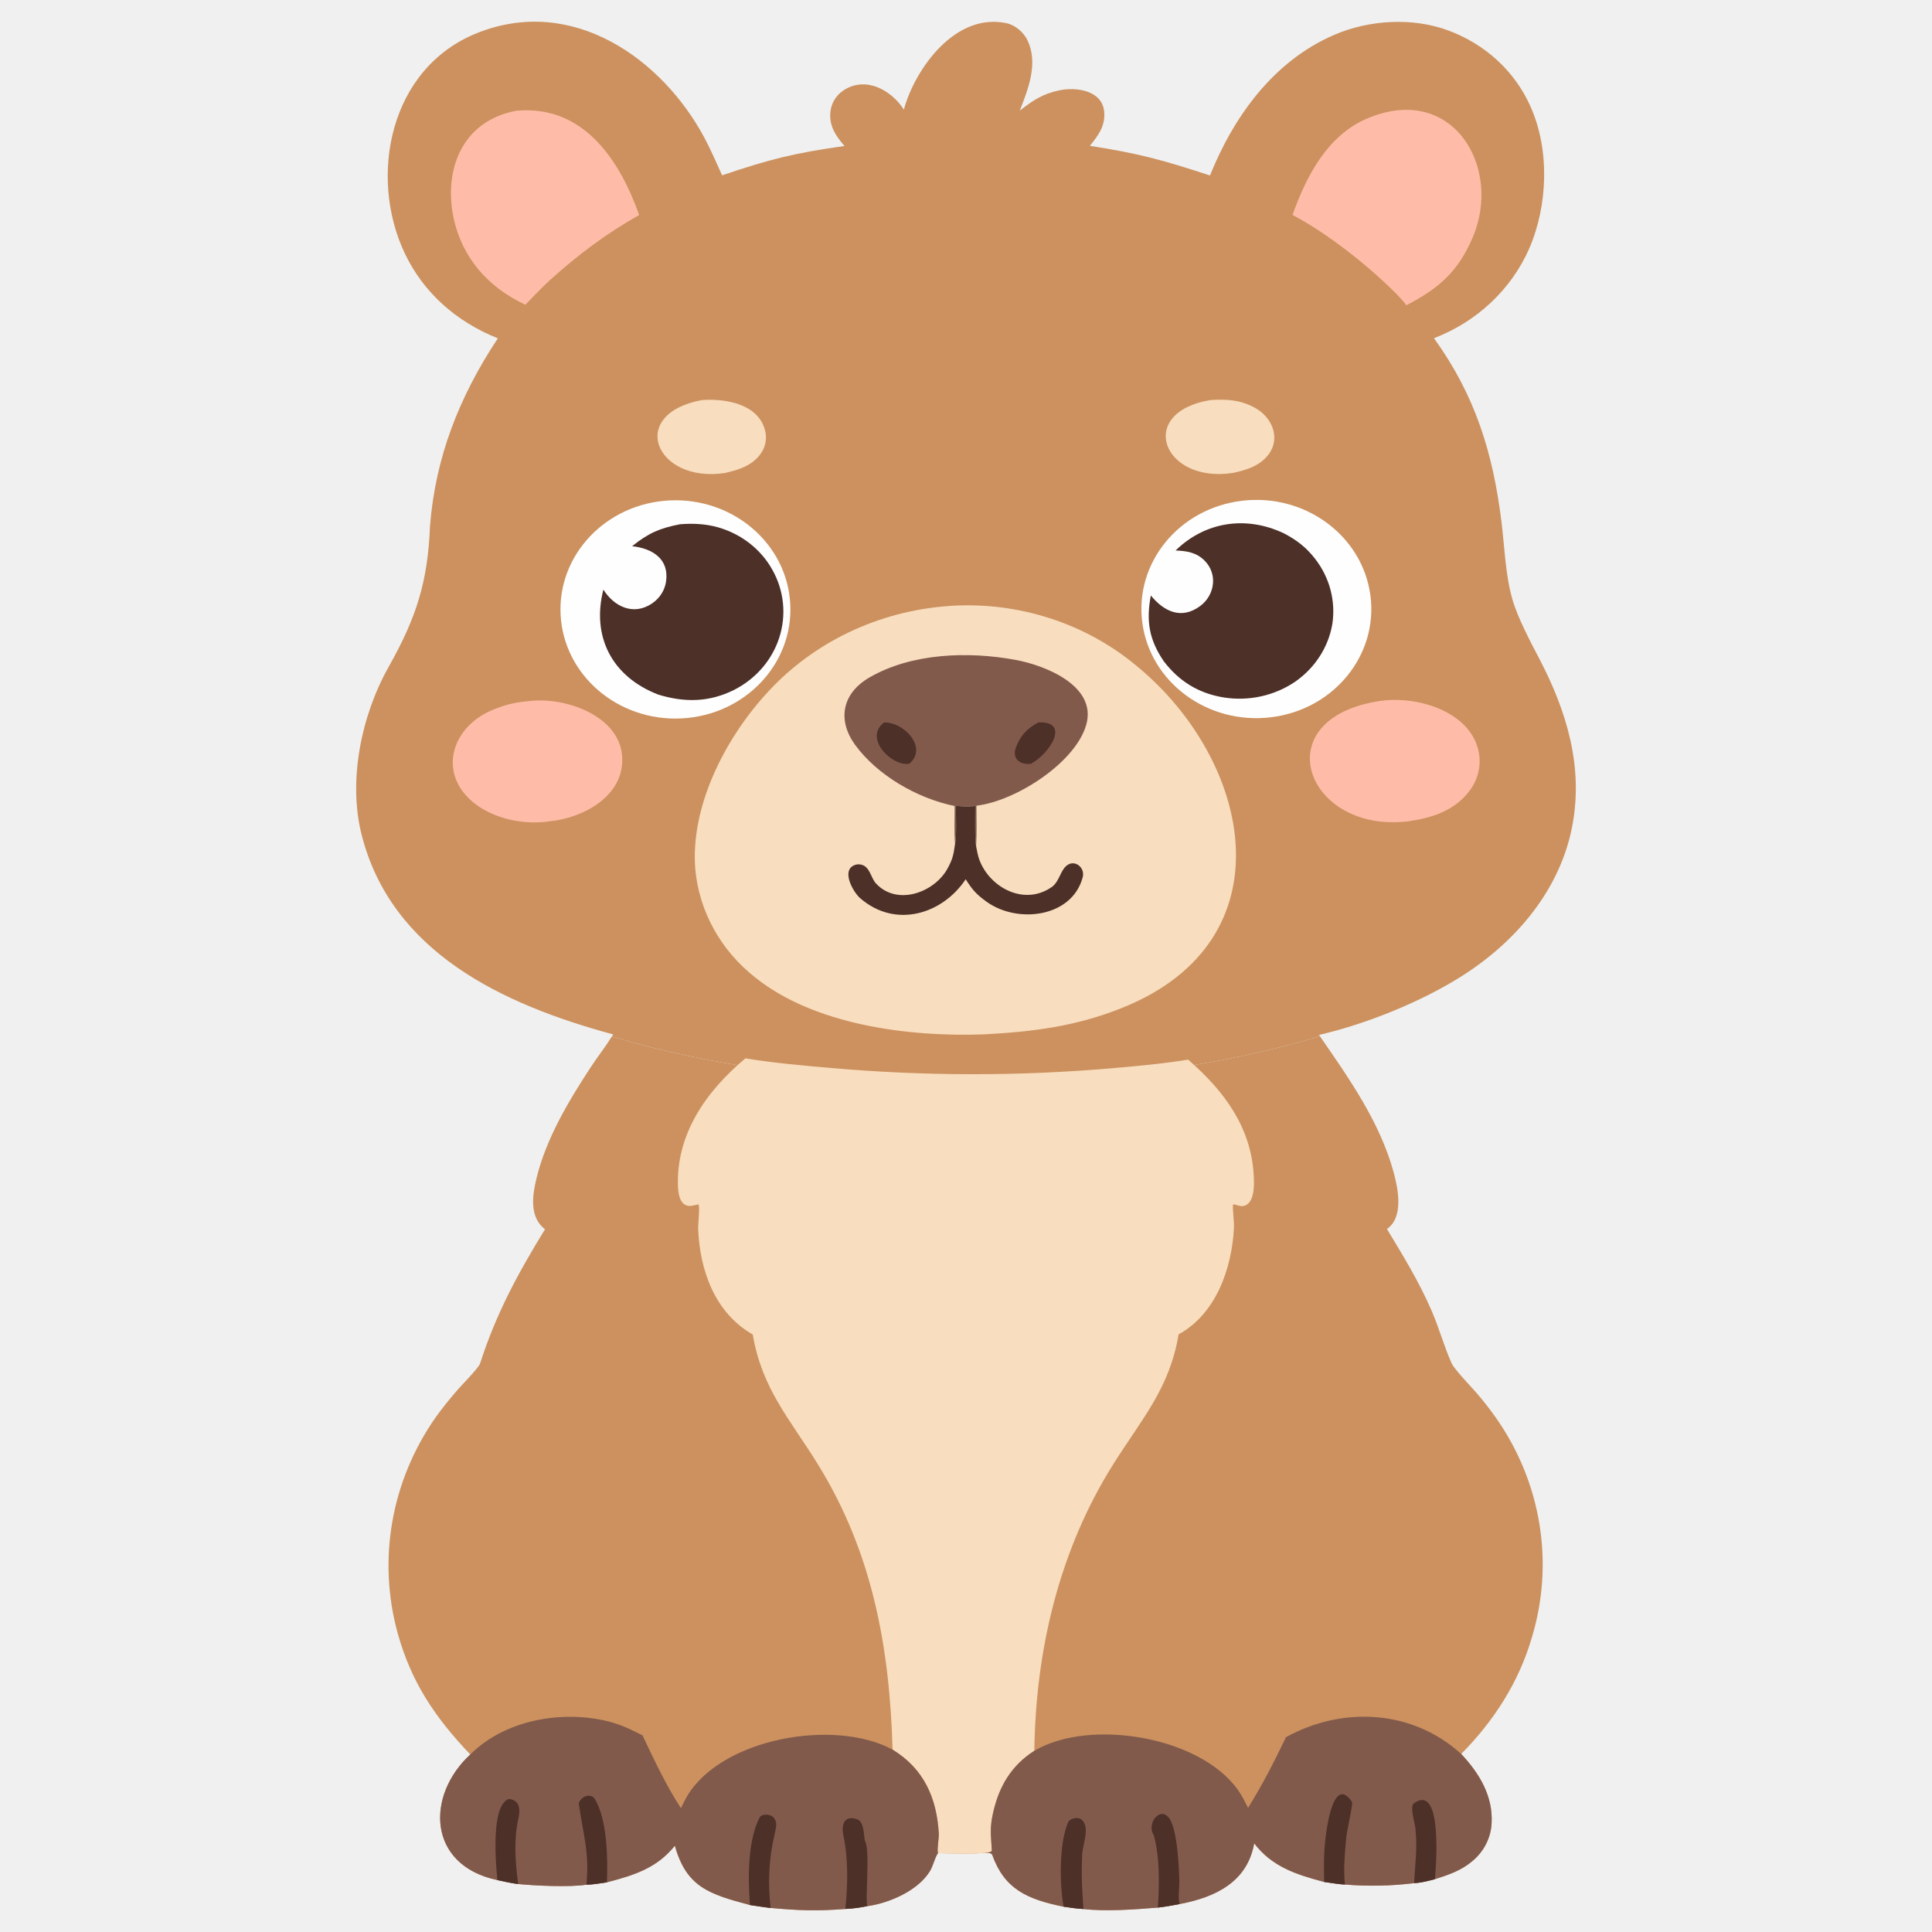
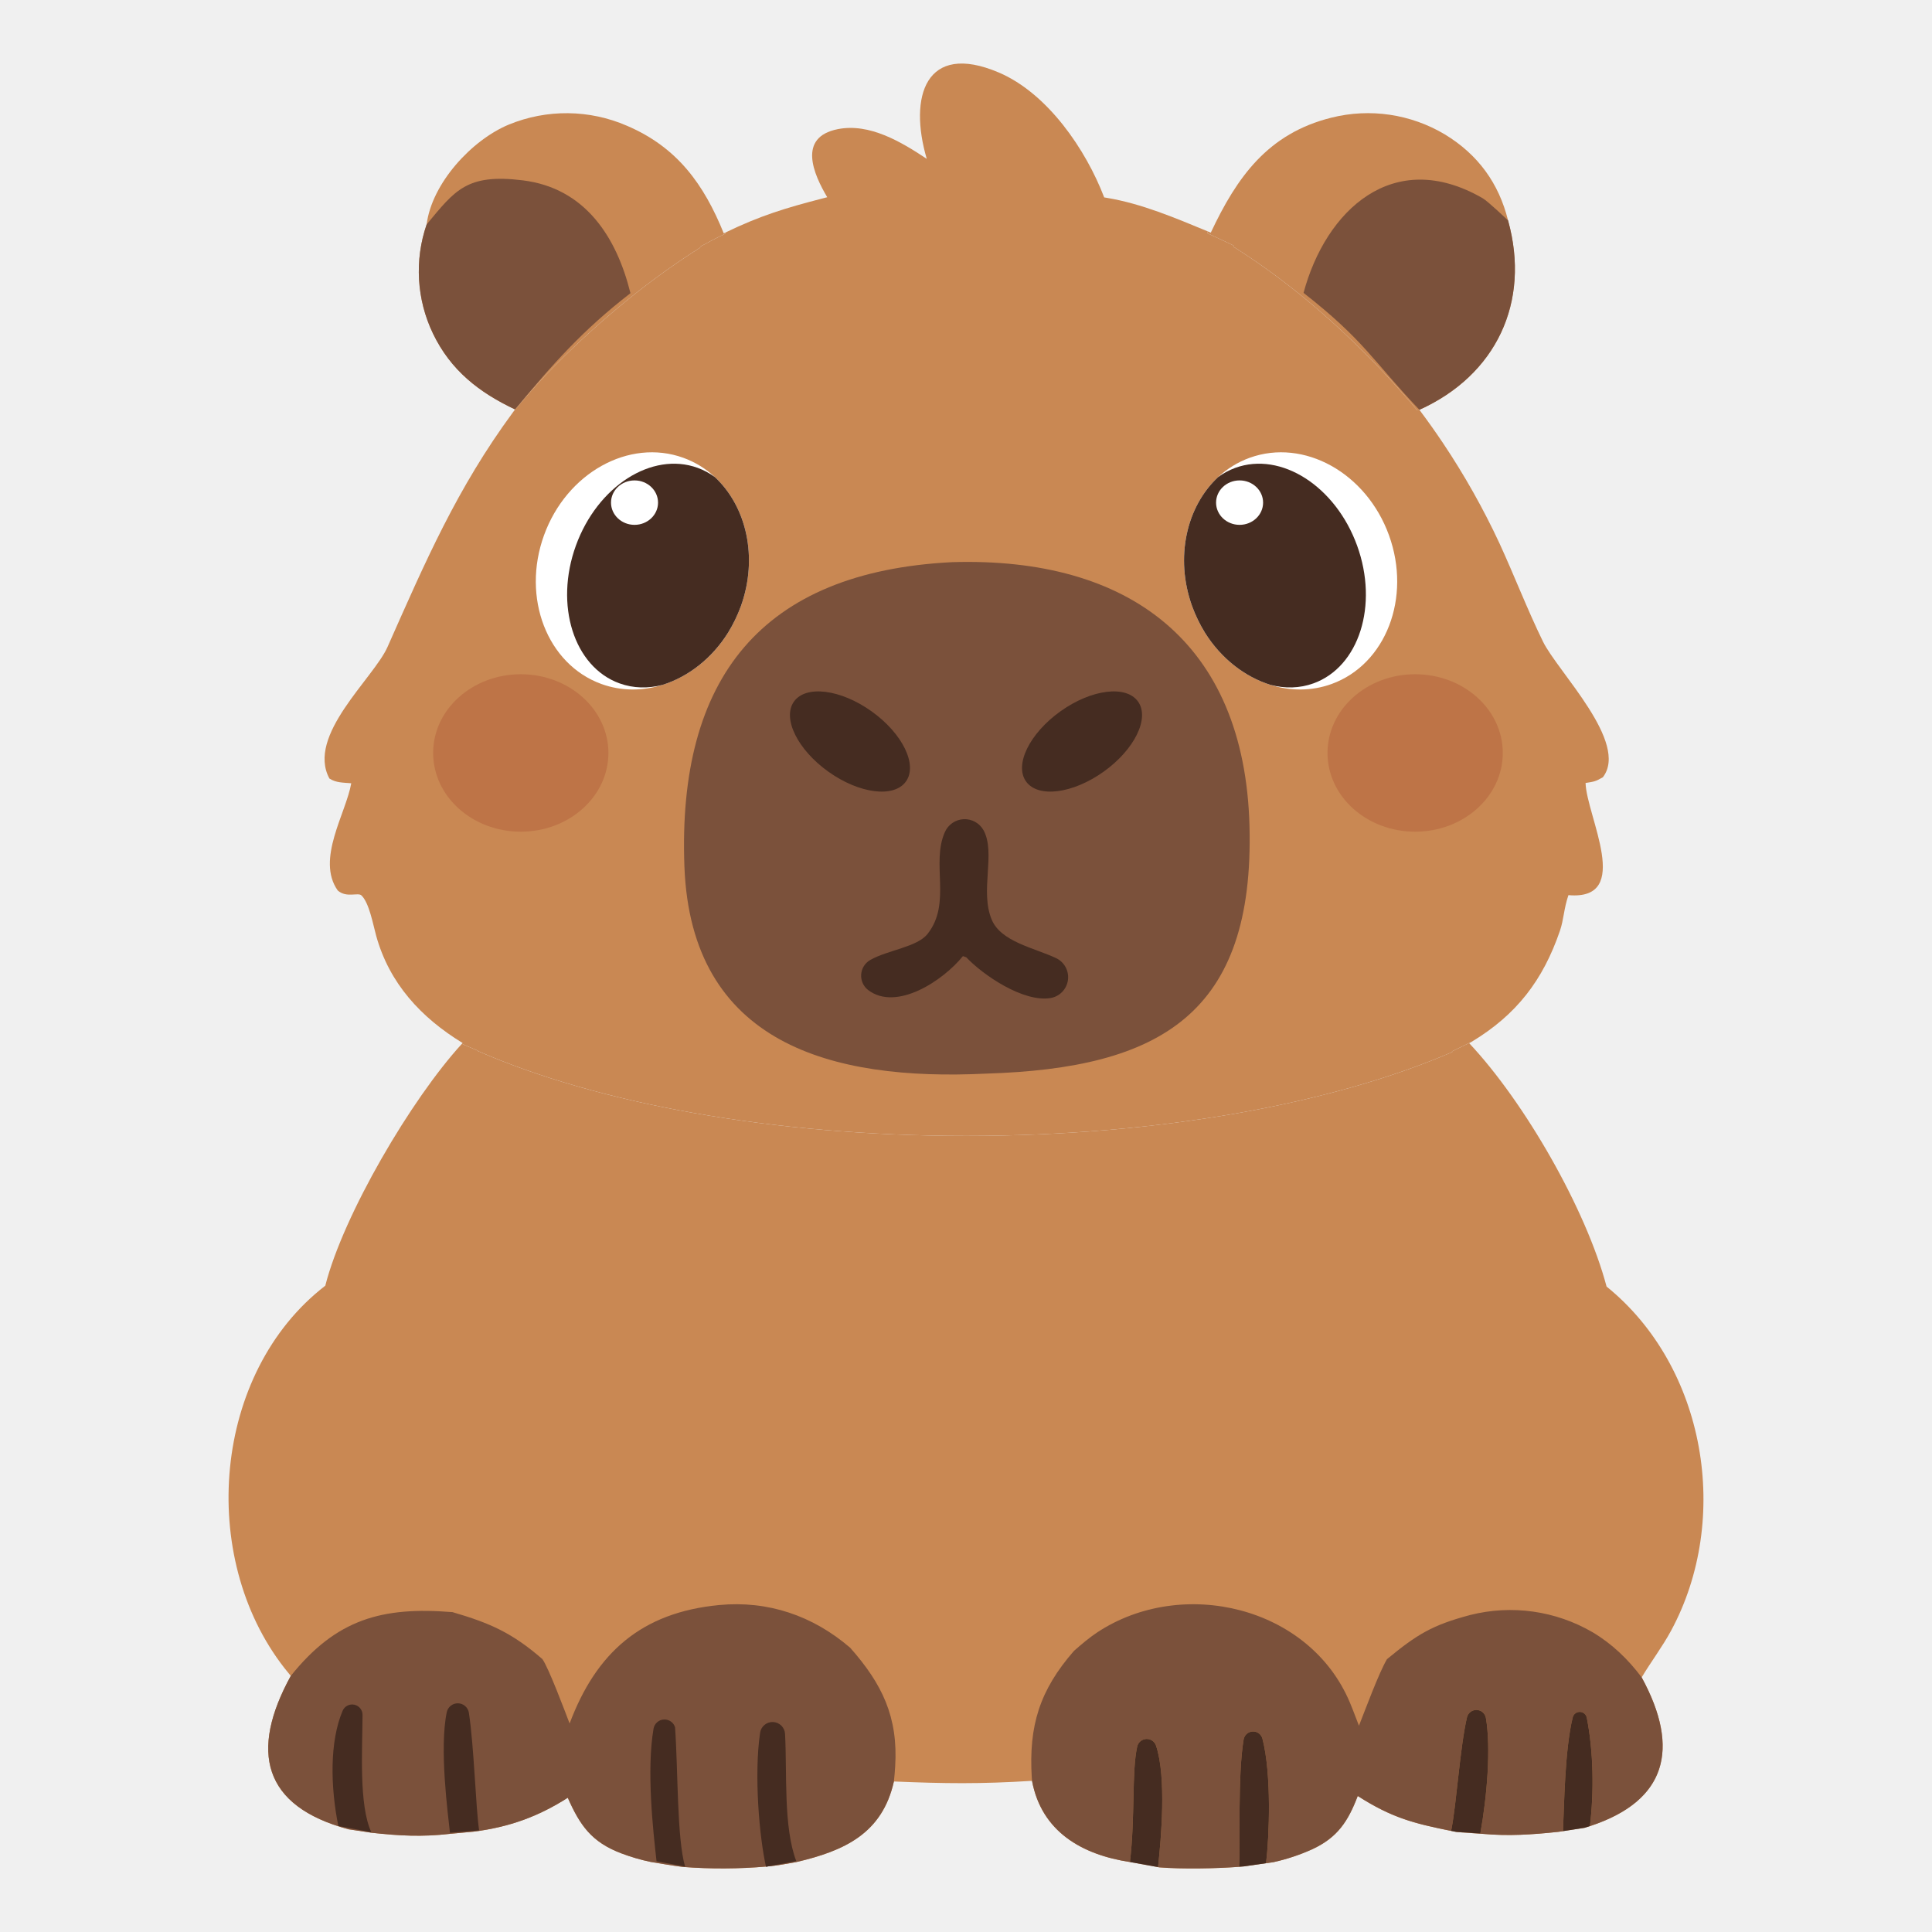
<svg xmlns="http://www.w3.org/2000/svg" width="100%" height="100%" viewBox="0 0 1024 1024" version="1.1" xml:space="preserve" style="fill-rule:evenodd;clip-rule:evenodd;stroke-linejoin:round;stroke-miterlimit:2;">
-   <g transform="matrix(0.777308,0,0,0.737884,-37.42286,-57.61215)">
-     <path d="M465.382,822.558C465.672,822.073 465.959,821.585 466.244,821.094C390.441,799.517 314.855,761.84 294.678,677.477C285.394,638.658 294.527,591.941 313.155,557.084C332.036,521.753 339.869,496.013 341.359,455.771C345.075,406.564 361.195,363.119 387.602,321.101C359.212,309.155 336.907,288.281 324.214,260.201C299.314,205.121 313.411,126.978 373.686,101.729C438.711,74.49 499.643,120.396 528.412,176.942C532.842,185.648 536.644,195.028 540.527,204.001C573.185,192.436 589.311,188.087 623.973,182.929C617.54,175.236 612.725,167.149 614.648,156.576C615.676,150.776 619.078,145.668 624.035,142.486C639.169,132.773 656.164,143.171 664.474,156.818L664.654,156.107C672.055,128.058 699.258,86.669 734.652,94.788C740.54,96.139 746.237,101.466 748.733,106.962C756.237,123.485 749.344,141.72 743.503,157.558C752.258,150.317 759.184,145.365 770.689,142.918C782.277,140.453 799.245,143.143 800.959,157.573C802.2,168.028 797.323,174.988 791.285,182.821C825.526,188.479 840.653,192.928 873.2,204.127C889.139,162.357 916.131,121.999 958.13,103.013C981.755,92.332 1011.35,90.43 1035.65,99.952C1060.95,109.772 1081.17,129.448 1091.69,154.469C1104.97,185.597 1103.65,225.695 1090.81,256.744C1078.63,285.968 1055.27,309.109 1025.94,321.016C1054.14,362.284 1066.11,403.392 1071.94,452.789C1074.06,470.848 1074.59,490.943 1079.34,508.384C1083.09,522.122 1091.69,538.993 1098.13,552.027C1116.61,589.461 1127.74,628.875 1120.32,670.856C1112.32,716.152 1082.97,753.666 1045.32,778.929C1017.71,797.455 980.036,813.57 947.539,821.461C947.731,821.754 947.923,822.046 948.115,822.339C882.932,843.316 798.541,855.978 706.407,855.978C614.595,855.978 530.471,843.405 465.382,822.558Z" style="fill:rgb(204,145,94);" />
+   <path d="M780.225,552.039C779.729,552.34 779.229,552.639 778.724,552.936C808.085,584.18 840.655,640.901 851.516,681.899C904.196,724.506 917.702,805.005 885.724,864.261C881.052,872.904 875.119,880.685 870.119,889.042C891.133,927.607 883.101,955.799 839.793,968.792L825.967,970.915C811.942,972.388 799.68,973.254 785.547,971.962L772.166,971.025C750.369,966.702 738.466,963.983 719.632,951.906C714.542,965.253 708.992,973.962 695.329,980.233C688.787,983.169 681.964,985.43 674.966,986.986L659.334,989.225C646.777,990.367 627.112,990.749 614.445,989.735L598.844,986.902C573.418,983.031 552.032,970.785 546.996,943.883C519.473,945.597 501.009,945.345 473.782,944.224C467.588,971.883 447.46,980.975 422.191,986.907C417.038,987.815 411.483,988.932 406.302,989.287C391.501,990.574 376.62,990.641 361.807,989.492C356.2,988.797 350.421,987.766 344.827,986.853C339.544,985.745 334.356,984.227 329.309,982.311C313.431,976.312 307.365,967.364 300.935,952.849C285.093,962.944 269.838,968.382 251.104,970.81L238.289,971.987C223.805,973.665 211.418,973.013 197.042,971.4L184.707,969.556C139.221,957.327 132.239,928.162 154.115,888.264C152.945,886.861 151.798,885.44 150.673,884.001C104.777,825.113 112.606,727.573 172.413,681.441C181.938,643.904 218.038,582.419 244.832,553.223C245.411,553.496 245.993,553.769 246.578,554.041C248.804,555.026 251.048,555.976 253.304,556.895L253.21,557.032C316.233,584.616 408.89,602.053 512.116,602.053C614.66,602.053 706.776,584.845 769.771,557.576L769.555,557.255C773.109,555.559 776.676,553.826 780.225,552.039Z" style="fill:rgb(201,136,83);" />
+   <g transform="matrix(1.639087,0,0,1.639087,-794.2422,-371.3974)">
+     <path d="M943.648,359.244C946.249,362.71 948.756,366.245 951.165,369.843C958.076,380.164 964.186,391.006 969.438,402.277C974.263,412.772 978.422,423.642 983.504,434.044C988.266,443.789 1011.48,466.722 1002.87,477.928C1000.48,479.311 999.997,479.344 997.279,479.773C997.558,490.435 1012.78,517.882 991.737,516.045C990.218,520.522 990.247,523.894 988.99,527.569C983.483,543.653 974.896,554.706 960.576,563.385C958.411,564.475 956.234,565.532 954.066,566.567L954.198,566.763C915.765,583.4 859.566,593.898 797.003,593.898C734.026,593.898 677.496,583.26 639.046,566.431L639.104,566.347C637.727,565.787 636.358,565.207 635,564.606C634.643,564.44 634.288,564.274 633.934,564.107L634.159,563.863C620.71,555.639 610.449,544.586 606.189,529.125C605.185,525.481 603.953,518.538 601.445,516.135C600.33,515.068 596.618,517.039 593.77,514.536C586.694,504.481 596.473,489.569 598.145,479.866C595.511,479.636 593.244,479.736 591.087,478.341C583.534,464.401 605.38,445.929 609.873,435.794C622.159,408.082 632.294,384.563 650.455,359.878L650.914,359.256L650.963,359.257C655.298,353.98 659.991,348.81 665.046,343.776C679.79,329.094 695.227,316.592 711.002,306.635C710.992,306.542 710.983,306.447 710.976,306.349C712.247,305.646 713.49,304.979 714.711,304.345C716.203,303.569 717.663,302.842 719.1,302.157L719.064,301.812C730.502,296.27 738.682,293.824 750.515,290.762L752.06,290.364C747.684,282.977 742.326,270.95 755.485,268.347C765.725,266.321 775.966,272.45 784.242,277.95C778.338,257.909 783.808,239.951 807.501,250.021C823.315,256.742 835.719,274.969 841.62,290.424C841.91,290.469 842.199,290.516 842.488,290.564C853.803,292.461 864.549,297.046 875.126,301.417C875.096,301.624 875.069,301.831 875.045,302.038C876.776,302.822 878.57,303.656 880.456,304.551C881.432,305.013 882.432,305.492 883.462,305.988C883.441,306.097 883.415,306.218 883.381,306.353C902.56,318.403 921.092,334.534 938.332,353.995C939.88,355.742 941.388,357.501 942.856,359.271C943.125,359.259 943.389,359.25 943.648,359.244Z" style="fill:rgb(201,136,83);" />
  </g>
-   <g transform="matrix(0.777308,0,0,0.737884,-37.42286,-57.61215)">
-     <path d="M948.115,822.339C968.172,852.923 989.109,884.2 998.397,920.061C1001.49,932 1005.43,952.39 993.877,960.856C1005.21,980.791 1015.45,998.08 1024.36,1019.67C1029.31,1031.68 1032.98,1045.76 1038.02,1057.42C1039.83,1061.62 1050.86,1073.73 1054.54,1078.12C1059.44,1084.07 1064.04,1090.27 1068.33,1096.68C1099.17,1143.14 1108.06,1200.79 1092.65,1254.37C1083.87,1286.09 1066.95,1314.08 1044.48,1337.95C1056.93,1351.89 1066.23,1368.27 1065.22,1387.63C1064.75,1398.08 1060.05,1407.89 1052.21,1414.8C1044.58,1421.65 1036.15,1424.69 1026.59,1427.87C1021.73,1429.18 1017.47,1430.42 1012.41,1430.73C996.753,1432.76 980.923,1433.1 965.195,1431.73C961.8,1431.66 954.688,1430.42 951.03,1429.88C932.07,1424.55 915.585,1419.06 903.325,1402.15C898.784,1429.2 877.93,1440.7 852.543,1445.74C847.264,1446.82 842.989,1447.62 837.657,1448.29C822.392,1449.61 802.111,1451.22 786.918,1449.32C782.38,1449.07 777.901,1448.32 773.402,1447.66C748.283,1442.31 733.011,1434.86 724.729,1410.44C724.109,1408.62 720.68,1409.06 719.024,1409.04C711.298,1409.87 695.67,1409.36 687.707,1409.18C685.159,1413.25 684.586,1418.1 682.126,1422.29C674.041,1436.07 654.855,1444.97 639.588,1447.26C633.605,1448.44 630.628,1448.93 624.581,1449.27C605.056,1450.89 592.989,1450.39 573.614,1448.55C569.119,1448.04 564.05,1447.15 559.528,1446.45C531.651,1438.67 516.14,1433.49 508.321,1403.84C495.917,1419.98 480.819,1424.95 461.99,1430.14C457.566,1430.83 452.359,1431.82 447.983,1431.85C436.882,1433.78 413.013,1432.59 401.472,1431.37C397.334,1430.91 391.469,1429.46 387.263,1428.54C339.492,1417.89 338.386,1367.79 368.818,1338.33C344.852,1311.78 328.65,1286.61 319.36,1251.39C305.405,1198.19 314.892,1141.56 345.422,1095.81C350.332,1088.68 355.591,1081.79 361.18,1075.18C364.108,1071.72 374.561,1060.55 375.533,1057.36C386.365,1021.84 401.101,993.067 419.777,961.052C408.754,952.244 411.219,936.128 414.079,923.924C420.678,895.766 435.521,869.519 450.645,845.117C455.406,837.437 460.734,830.33 465.382,822.558C530.471,843.405 614.595,855.978 706.407,855.978C798.541,855.978 882.932,843.316 948.115,822.339Z" style="fill:rgb(204,145,94);" />
-   </g>
-   <g transform="matrix(0.777308,0,0,0.737884,-37.42286,-57.61215)">
-     <path d="M556.407,838.27C573.731,841.375 596.691,843.584 614.372,845.167C678.378,851.113 742.794,851.179 806.812,845.366C823.407,843.837 841.908,842.065 858.28,839.193C883.164,861.98 901.459,888.108 903.068,923.075C903.356,929.334 903.786,944.188 894.749,944.481C893.84,944.459 890.489,943.42 889.575,943.149L888.818,943.53C888.701,949.176 889.779,955.358 889.509,960.551C888.043,988.758 877.641,1021.63 851.778,1036.57C845.754,1075.06 827.008,1096.88 807.631,1129.19C770.348,1191.35 754.333,1263.35 753.433,1335.67C737.559,1346.35 729.328,1361.46 725.34,1380.06C722.836,1391.74 723.935,1396.28 724.476,1407.71C722.554,1408.98 721.517,1408.75 719.024,1409.04C711.298,1409.87 695.67,1409.36 687.707,1409.18C686.925,1406.5 688.466,1398.52 688.259,1394.89C686.836,1369.98 678.439,1348.83 656.766,1334.83C654.795,1261.88 643.187,1193.58 605.984,1130.15C586.431,1096.81 567.873,1076.1 561.403,1036.65C535.376,1020.94 525.52,990.558 524.202,961.521C523.992,956.893 525.425,947.06 524.528,943.171C520.711,943.748 517.919,945.49 514.565,942.977C511.462,940.652 510.612,934.673 510.457,931.007C508.863,893.276 529.245,862.221 556.407,838.27Z" style="fill:rgb(248,221,190);fill-rule:nonzero;" />
-   </g>
-   <g transform="matrix(0.777308,0,0,0.737884,-37.42286,-57.61215)">
-     <path d="M925.033,1325.88C963.937,1303.33 1011.45,1306.26 1044.48,1337.95C1056.93,1351.89 1066.23,1368.27 1065.22,1387.63C1064.75,1398.08 1060.05,1407.89 1052.21,1414.8C1044.58,1421.65 1036.15,1424.69 1026.59,1427.87C1021.73,1429.18 1017.47,1430.42 1012.41,1430.73C996.753,1432.76 980.923,1433.1 965.195,1431.73C961.8,1431.66 954.688,1430.42 951.03,1429.88C932.07,1424.55 915.585,1419.06 903.325,1402.15C898.784,1429.2 877.93,1440.7 852.543,1445.74C847.264,1446.82 842.989,1447.62 837.657,1448.29C822.392,1449.61 802.111,1451.22 786.918,1449.32C782.38,1449.07 777.901,1448.32 773.402,1447.66C748.283,1442.31 733.011,1434.86 724.729,1410.44C724.109,1408.62 720.68,1409.06 719.024,1409.04C721.517,1408.75 722.554,1408.98 724.476,1407.71C723.935,1396.28 722.836,1391.74 725.34,1380.06C729.328,1361.46 737.559,1346.35 753.433,1335.67C791.952,1311.57 870.338,1325.89 894.193,1366.92C895.98,1369.99 897.679,1373.44 899.136,1376.68C909.365,1359.35 916.614,1344.21 925.033,1325.88Z" style="fill:rgb(129,90,76);fill-rule:nonzero;" />
-   </g>
-   <g transform="matrix(0.777308,0,0,0.737884,-37.42286,-57.61215)">
-     <path d="M837.657,1448.29C838.659,1431.57 839.103,1412.96 834.885,1396.29C829.707,1388.38 838.906,1375.06 845.358,1384.07C850.919,1391.83 852.245,1420.33 852.279,1430.29C852.298,1435.95 851.246,1442.14 852.543,1445.74C847.264,1446.82 842.989,1447.62 837.657,1448.29Z" style="fill:rgb(77,48,40);fill-rule:nonzero;" />
-   </g>
-   <g transform="matrix(0.777308,0,0,0.737884,-37.42286,-57.61215)">
-     <path d="M773.402,1447.66C770.661,1432.49 770.135,1402.34 776.473,1386.98C777.568,1384.32 783.535,1382.44 786.279,1385.7C791.696,1392.13 785.534,1404.55 785.987,1412.49C785.383,1425.49 786.083,1436.65 786.918,1449.32C782.38,1449.07 777.901,1448.32 773.402,1447.66Z" style="fill:rgb(77,48,40);fill-rule:nonzero;" />
-   </g>
-   <g transform="matrix(0.777308,0,0,0.737884,-37.42286,-57.61215)">
-     <path d="M951.03,1429.88C950.788,1417.04 950.674,1406.08 952.726,1392.47C953.542,1387.06 958.223,1353.95 970.048,1372.39C970.932,1373.77 965.904,1395.52 965.992,1399.45C965.057,1410.44 964.106,1421.04 965.195,1431.73C961.8,1431.66 954.688,1430.42 951.03,1429.88Z" style="fill:rgb(77,48,40);fill-rule:nonzero;" />
-   </g>
-   <g transform="matrix(0.777308,0,0,0.737884,-37.42286,-57.61215)">
-     <path d="M1012.41,1430.73C1012.9,1417.97 1014.73,1406.02 1013.36,1393.09C1013.63,1389.43 1008.94,1375.85 1012.23,1373.37C1032.34,1358.21 1027.15,1420.87 1026.59,1427.87C1021.73,1429.18 1017.47,1430.42 1012.41,1430.73Z" style="fill:rgb(77,48,40);fill-rule:nonzero;" />
-   </g>
-   <g transform="matrix(0.777308,0,0,0.737884,-37.42286,-57.61215)">
-     <path d="M368.818,1338.33C391.519,1314.37 428.414,1306.72 459.871,1313.8C470.007,1316.08 477.272,1319.77 486.256,1324.59C493.906,1341.6 502.57,1361.05 512.438,1376.88C513.746,1374.06 515.311,1370.65 516.827,1367.99C540.471,1326.51 617.225,1312.28 656.766,1334.83C678.439,1348.83 686.836,1369.98 688.259,1394.89C688.466,1398.52 686.925,1406.5 687.707,1409.18C685.159,1413.25 684.586,1418.1 682.126,1422.29C674.041,1436.07 654.855,1444.97 639.588,1447.26C633.605,1448.44 630.628,1448.93 624.581,1449.27C605.056,1450.89 592.989,1450.39 573.614,1448.55C569.119,1448.04 564.05,1447.15 559.528,1446.45C531.651,1438.67 516.14,1433.49 508.321,1403.84C495.917,1419.98 480.819,1424.95 461.99,1430.14C457.566,1430.83 452.359,1431.82 447.983,1431.85C436.882,1433.78 413.013,1432.59 401.472,1431.37C397.334,1430.91 391.469,1429.46 387.263,1428.54C339.492,1417.89 338.386,1367.79 368.818,1338.33Z" style="fill:rgb(129,90,76);fill-rule:nonzero;" />
-   </g>
-   <g transform="matrix(0.777308,0,0,0.737884,-37.42286,-57.61215)">
-     <path d="M559.528,1446.45C558.164,1428.99 557.685,1400.78 566.057,1383.62C567.654,1380.34 574.585,1381.23 575.973,1384.13C578.803,1387.66 576.722,1392.49 576.188,1396.52C572.314,1413.42 571.723,1431.27 573.614,1448.55C569.119,1448.04 564.05,1447.15 559.528,1446.45Z" style="fill:rgb(77,48,40);fill-rule:nonzero;" />
-   </g>
-   <g transform="matrix(0.777308,0,0,0.737884,-37.42286,-57.61215)">
-     <path d="M624.581,1449.27C626.221,1431.94 626.641,1413.59 623.183,1396.33C621.867,1389.77 623.123,1381.28 632.805,1384.94C638.028,1387.16 636.81,1398.27 638.204,1401.12C641.485,1407.81 637.929,1443.54 639.588,1447.26C633.605,1448.44 630.628,1448.93 624.581,1449.27Z" style="fill:rgb(77,48,40);fill-rule:nonzero;" />
-   </g>
-   <g transform="matrix(0.777308,0,0,0.737884,-37.42286,-57.61215)">
-     <path d="M447.983,1431.85C450.246,1408.69 445.562,1394.78 442.767,1373.33C444.683,1367.83 451.217,1366.11 453.638,1370.18C462.421,1384.93 462.595,1414.47 461.99,1430.14C457.566,1430.83 452.359,1431.82 447.983,1431.85Z" style="fill:rgb(77,48,40);fill-rule:nonzero;" />
-   </g>
-   <g transform="matrix(0.777308,0,0,0.737884,-37.42286,-57.61215)">
-     <path d="M387.263,1428.54C386.295,1417.14 382.581,1374.98 395.1,1370.24C403.302,1371.31 402.827,1378.61 401.519,1384.87C398.37,1399.93 399.543,1416.2 401.472,1431.37C397.334,1430.91 391.469,1429.46 387.263,1428.54Z" style="fill:rgb(77,48,40);fill-rule:nonzero;" />
-   </g>
-   <g transform="matrix(0.777308,0,0,0.737884,-37.42286,-57.61215)">
-     <path d="M695.773,513.32C695.959,513.299 696.145,513.278 696.331,513.257C742.626,510.198 788.235,525.695 823.081,556.327C901.844,624.389 928.081,753.443 813.462,801.966C781.781,815.377 752.649,819.188 718.614,821.089C667.221,822.963 603.55,814.232 563.168,780.254C539.606,760.82 524.85,732.726 522.222,702.297C518.847,658.122 541.803,609.927 570.156,576.941C601.771,539.706 647.049,516.773 695.773,513.32Z" style="fill:rgb(248,221,190);fill-rule:nonzero;" />
-   </g>
-   <g transform="matrix(0.777308,0,0,0.737884,-37.42286,-57.61215)">
-     <path d="M699.054,657.022C673.297,651.48 646.2,634.792 631.121,612.979C619.001,595.238 622.222,576.067 641.195,564.57C669.926,547.162 708.337,545.793 740.586,552.07C761.812,556.202 796.265,571.18 788.797,598.741C781.448,625.861 740.973,653.416 713.946,656.822C713.976,666.115 714.234,676.89 713.731,686.031C712.774,681.382 713.142,662.752 713.161,657.06C707.999,657.583 705.025,657.294 699.854,656.94C699.955,662.46 700.476,679.682 699.368,684.281C698.648,676.256 699.187,665.345 699.054,657.022Z" style="fill:rgb(129,90,76);fill-rule:nonzero;" />
-   </g>
-   <g transform="matrix(0.777308,0,0,0.737884,-37.42286,-57.61215)">
-     <path d="M651.015,597.017C664.91,596.681 681.055,615.474 668.085,626.709C656.25,628.706 636.696,608.232 651.015,597.017Z" style="fill:rgb(77,48,40);fill-rule:nonzero;" />
-   </g>
-   <g transform="matrix(0.777308,0,0,0.737884,-37.42286,-57.61215)">
-     <path d="M756.205,596.995C778.36,595.932 763.849,619.576 751.119,626.692C743.504,627.703 738.008,622.904 740.876,614.967C743.961,606.428 748.356,601.354 756.205,596.995Z" style="fill:rgb(77,48,40);fill-rule:nonzero;" />
-   </g>
-   <g transform="matrix(0.777308,0,0,0.737884,-37.42286,-57.61215)">
-     <path d="M699.854,656.94C705.025,657.294 707.999,657.583 713.161,657.06C713.142,662.752 712.774,681.382 713.731,686.031C714.319,689.125 714.86,692.564 715.906,695.565C722.861,715.528 746.574,729.226 765.499,715.082C769.741,711.912 770.913,705.25 774.104,701.244C779.89,693.979 788.539,700.988 786.321,708.495C778.956,737.053 741.966,741.788 720.863,725.791C713.923,720.53 711.134,717.178 706.62,709.644C690.884,734.58 658.835,745.398 634.601,723.186C630.338,719.279 622.532,705.306 629.23,700.375C631.053,699.024 633.397,698.591 635.582,699.201C641.346,700.767 642.008,708.733 645.381,712.595C659.735,729.027 685.132,719.286 694.167,702.081C697.882,695.009 698.349,691.642 699.368,684.281C700.476,679.682 699.955,662.46 699.854,656.94Z" style="fill:rgb(77,48,40);fill-rule:nonzero;" />
-   </g>
-   <g transform="matrix(0.777308,0,0,0.737884,-37.42286,-57.61215)">
-     <g>
-       <path d="M504.525,437.546C547.79,435.239 584.722,468.465 586.985,511.732C589.249,554.998 555.985,591.896 512.716,594.116C469.509,596.332 432.675,563.126 430.415,519.922C428.155,476.717 461.323,439.85 504.525,437.546Z" style="fill:rgb(254,254,254);fill-rule:nonzero;" />
-       <path d="M511.778,454.658C520.463,453.907 529.313,454.32 537.7,456.837C553.595,461.607 566.921,472.538 574.708,487.194C582.781,502.217 584.499,519.849 579.478,536.149C574.572,552.212 563.512,565.683 548.71,573.621C531.693,582.568 515.085,582.78 497.12,577.056C464.914,564.015 451.488,534.78 459.572,501.569C466.809,513.79 480.102,520.613 492.828,511.482C497.988,507.783 501.409,502.133 502.295,495.847C504.524,479.911 493.491,472.076 479.16,470.401C490.15,461.122 497.755,457.526 511.778,454.658Z" style="fill:rgb(77,48,40);fill-rule:nonzero;" />
+   <g id="EarR">
+     <path d="M640.166,122.652C640.693,122.869 641.219,123.087 641.745,123.304C655.67,93.711 672.073,70.751 705.634,62.371C726.095,57.23 747.758,60.433 765.857,71.272C783.34,81.902 794.392,97.06 799.301,116.837C811.366,160.25 792.879,198.885 752.307,217.205C752.364,217.281 752.421,217.358 752.479,217.434C752.054,217.444 751.621,217.46 751.181,217.479C748.774,214.578 746.303,211.695 743.766,208.832C715.508,176.933 685.132,150.492 653.696,130.742C653.752,130.521 653.795,130.322 653.828,130.144C652.141,129.331 650.501,128.546 648.902,127.788C645.811,126.322 642.871,124.954 640.032,123.669C640.072,123.33 640.116,122.991 640.166,122.652Z" style="fill:rgb(201,136,83);" />
+     <g transform="matrix(1.639087,0,0,1.639087,-794.2422,-371.3974)">
+       <path d="M906.083,321.295C913.218,294.65 935.068,273.981 964.002,290.686C965.738,291.689 972.214,297.87 972.214,297.87C979.575,324.356 968.296,347.927 943.543,359.104C928.441,343.258 925.931,336.835 906.083,321.295Z" style="fill:rgb(123,81,59);fill-rule:nonzero;" />
    </g>
  </g>
-   <g transform="matrix(0.777308,0,0,0.737884,-37.42286,-57.61215)">
-     <g>
-       <path d="M895.199,437.76C938.083,432.459 977.168,462.865 982.578,505.736C987.988,548.607 957.682,587.769 914.825,593.288C871.813,598.827 832.478,568.388 827.049,525.362C821.619,482.336 852.159,443.079 895.199,437.76Z" style="fill:rgb(254,254,254);fill-rule:nonzero;" />
-       <g transform="matrix(-0.498988,-0.866609,0.86661,-0.498986,891.8619,1550.116)">
-         <path d="M889.184,454.034C907.718,453.079 920.359,458.112 934.446,469.967C920.119,471.933 908.764,479.174 911.101,495.483C912.054,501.784 915.574,507.408 920.824,511.02C925.661,514.395 931.691,515.589 937.45,514.313C945.564,512.539 949.92,507.262 954.027,500.707C961.944,528.577 951.895,554.966 927.803,570.907C919.338,576.049 911.382,579.058 901.436,580.174C884.818,582.069 868.121,577.342 854.964,567.015C841.857,556.385 833.479,541.009 831.654,524.232C829.976,507.101 835.144,490.002 846.029,476.669C857.276,462.961 871.715,455.812 889.184,454.034Z" style="fill:rgb(77,48,40);fill-rule:nonzero;" />
-       </g>
+   <g id="EarL">
+     <path d="M272.662,217.455C272.772,217.307 272.882,217.158 272.992,217.01C253.952,208.035 238.851,196.281 229.476,176.759C220.81,158.682 219.605,137.919 226.122,118.96C228.873,97.191 249.991,74.177 269.732,66.009C289.829,57.766 312.402,58.004 332.32,66.667C358.987,78.071 373.084,97.69 383.607,123.667C383.861,123.543 384.114,123.42 384.366,123.298C384.386,123.486 384.405,123.675 384.426,123.864C382.069,124.987 379.677,126.179 377.231,127.45C375.23,128.49 373.192,129.583 371.109,130.736C371.121,130.896 371.135,131.052 371.152,131.204C345.295,147.524 319.993,168.016 295.826,192.081C287.54,200.333 279.848,208.806 272.743,217.456C272.716,217.455 272.689,217.455 272.662,217.455Z" style="fill:rgb(201,136,83);" />
+     <g transform="matrix(1.639087,0,0,1.639087,-794.2422,-371.3974)">
+       <path d="M622.52,299.165C631.691,288.13 635.446,282.661 653.624,284.907C673.731,287.391 683.917,303.142 688.432,321.397C673.121,333.221 663.299,344.276 651.115,358.985C639.499,353.509 630.286,346.338 624.566,334.428C619.279,323.399 618.544,310.732 622.52,299.165Z" style="fill:rgb(123,81,59);fill-rule:nonzero;" />
    </g>
  </g>
-   <g transform="matrix(0.777308,0,0,0.737884,-37.42286,-57.61215)">
-     <path d="M929.467,232.456C938.782,204.962 953.051,175.504 980.155,163.295C1038.59,136.973 1072.85,198.257 1052.31,248.693C1042.25,273.405 1029.24,285.187 1007.02,297.406C1005.88,295.167 1000.48,289.34 998.628,287.418C979.723,267.752 953.287,245.757 929.467,232.456Z" style="fill:rgb(254,188,168);fill-rule:nonzero;" />
+   <g transform="matrix(1.639087,0,0,1.639087,-794.2422,-371.3974)">
+     <path d="M849.946,828.698L849.916,828.693C834.404,826.331 821.356,818.86 818.284,802.447C818.256,802.125 818.232,801.802 818.211,801.48C817.155,784.605 820.773,773.118 831.836,760.432C834.285,758.294 836.71,756.194 839.429,754.404C866.837,736.352 907.992,745.947 921.084,777.166C922.123,779.644 923.022,782.132 924,784.622C926.113,779.287 930.407,767.6 933.06,763.104C942.795,755.075 947.736,752.058 959.971,748.819C973.368,745.432 987.558,747.424 999.504,754.369C1005.8,758.098 1011.05,763.141 1015.42,768.989C1027.948,791.981 1023.554,808.931 998.689,817.088C1000.006,806.051 999.867,793.135 997.66,781.972C997.429,780.935 996.527,780.186 995.466,780.15C994.405,780.114 993.454,780.8 993.154,781.818C990.505,792.44 990.364,810.984 989.975,818.71L988.483,818.939C979.926,819.838 972.445,820.366 963.823,819.578L955.659,819.006C955.552,818.985 955.445,818.964 955.339,818.942L963.245,819.49C965.417,807.466 966.73,791.804 965.039,782.048C964.754,780.599 963.495,779.546 962.018,779.522C960.541,779.497 959.248,780.508 958.916,781.947C956.632,791.981 955.551,809.713 953.925,817.973L953.791,818.634C941.657,816.197 934.549,814.358 923.608,807.342C920.503,815.485 917.117,820.798 908.781,824.624C904.79,826.415 900.627,827.795 896.358,828.744L893.962,829.087C895.002,820.388 895.79,800.389 892.792,788.819C892.425,787.396 891.113,786.423 889.644,786.485C888.175,786.547 886.95,787.628 886.705,789.078C884.747,800.926 885.663,823.101 885.225,830.244C877.571,830.834 866.644,830.999 859.434,830.421L859.027,830.347L859.109,829.614C859.952,821.627 861.856,801.415 858.384,791.058C857.929,789.71 856.632,788.83 855.211,788.906C853.79,788.982 852.594,789.995 852.285,791.384C850.471,799.671 851.684,813.982 849.946,828.698Z" style="fill:rgb(123,81,59);" />
  </g>
-   <g transform="matrix(0.777308,0,0,0.737884,-37.42286,-57.61215)">
-     <path d="M400.08,157.654C446.576,153.038 471.085,194.245 483.969,232.519C461.35,245.929 442.54,260.965 423.492,278.925C417.539,284.637 411.956,290.904 406.367,296.987C380.742,284.356 363.245,263.042 357.485,234.878C350.492,200.689 362.857,164.973 400.08,157.654Z" style="fill:rgb(254,188,168);fill-rule:nonzero;" />
+   <g transform="matrix(1.639087,0,0,1.639087,-794.2422,-371.3974)">
+     <path d="M668.755,783.907C677.337,760.997 691.984,748.011 717.065,745.604C732.881,744.086 747.44,749.036 759.493,759.423C769.802,771.088 775.029,781.791 774.03,797.821C773.934,799.436 773.796,801.047 773.616,802.655C769.837,819.53 757.557,825.077 742.141,828.696C738.997,829.25 735.608,829.931 732.447,830.148C723.417,830.933 714.338,830.974 705.301,830.273C701.88,829.849 698.354,829.22 694.941,828.663C691.718,827.987 688.553,827.061 685.474,825.892C675.787,822.232 672.086,816.773 668.163,807.917C658.498,814.076 649.191,817.394 637.761,818.875L629.943,819.593C621.106,820.617 613.549,820.219 604.778,819.235L597.253,818.11C569.502,810.649 565.242,792.856 578.589,768.514C593.348,750.113 608.137,746.053 630.894,747.895C643.199,751.481 650.212,754.651 659.927,763.05C661.891,765.687 667.289,780.055 668.755,783.907Z" style="fill:rgb(123,81,59);fill-rule:nonzero;" />
  </g>
-   <g transform="matrix(0.777308,0,0,0.737884,-37.42286,-57.61215)">
-     <path d="M989.791,581.495C1015.94,577.743 1052.02,589.932 1056.65,619.425C1058.08,628.987 1055.66,638.726 1049.91,646.499C1039.85,660.284 1025.1,665.371 1009,667.959C938.171,677.434 909.458,593.563 989.791,581.495Z" style="fill:rgb(254,188,168);fill-rule:nonzero;" />
+   <g transform="matrix(1.639087,0,0,1.639087,-794.2422,-371.3974)">
+     <path d="M792.328,408.372C849.662,406.597 886.989,434.299 888.6,493.549C890.254,554.395 859.84,572.044 803.411,573.756C753.428,576.201 708.018,564.119 705.877,506.755C703.601,445.811 730.836,411.542 792.328,408.372Z" style="fill:rgb(123,81,59);fill-rule:nonzero;" />
  </g>
-   <g transform="matrix(0.777308,0,0,0.737884,-37.42286,-57.61215)">
-     <path d="M409.984,581.552C434.328,578.832 469.711,592.315 472.296,620.337C474.938,648.964 446.696,665.857 421.638,668.191C421.065,668.277 420.491,668.353 419.915,668.42C403.748,670.26 385.044,665.856 372.293,655.614C345.66,634.224 355.821,599.529 385.09,587.542C394.638,583.632 399.571,582.577 409.984,581.552Z" style="fill:rgb(254,188,168);fill-rule:nonzero;" />
+   <g transform="matrix(2.383862,0,0,2.383862,-218.4293,-975.7568)">
+     <path d="M414.258,816.394L414.35,815.94C415.468,810.26 416.211,798.069 417.782,791.17C418.01,790.18 418.899,789.485 419.915,789.502C420.93,789.518 421.796,790.242 421.992,791.239C423.154,797.947 422.251,808.716 420.758,816.983L415.322,816.607C414.961,816.535 414.606,816.464 414.258,816.394Z" style="fill:rgb(69,44,33);" />
  </g>
-   <g transform="matrix(0.777308,0,0,0.737884,-37.42286,-57.61215)">
-     <path d="M873.489,365.431C884.406,364.729 893.402,365.152 903.33,370.708C915.075,377.123 921.479,391.956 913.569,403.86C907.793,412.554 898.179,415.743 888.576,417.837C840.794,425.362 822.642,374.295 873.489,365.431Z" style="fill:rgb(248,221,190);fill-rule:nonzero;" />
+   <g transform="matrix(2.383862,0,0,2.383862,-218.4293,-975.7568)">
+     <path d="M439.137,816.447C439.405,811.134 439.502,798.384 441.323,791.081C441.529,790.381 442.183,789.909 442.913,789.934C443.642,789.958 444.263,790.474 444.421,791.186C445.939,798.862 446.034,807.743 445.129,815.332C444.73,815.462 444.325,815.59 443.911,815.714L439.137,816.447Z" style="fill:rgb(69,44,33);" />
  </g>
-   <g transform="matrix(0.777308,0,0,0.737884,-37.42286,-57.61215)">
-     <path d="M526.797,365.442C543.2,364.196 565.139,368.344 569.797,387.13C571.247,392.845 570.211,398.908 566.945,403.818C561.26,412.514 551.589,415.743 542.078,417.894C494.86,425.105 475.687,375.379 526.797,365.442Z" style="fill:rgb(248,221,190);fill-rule:nonzero;" />
+   <g transform="matrix(2.383862,0,0,2.635036,-218.5393,-1189.909)">
+     <path d="M342.903,826.107C344.098,816.952 343.264,808.051 344.511,802.896C344.723,802.032 345.546,801.401 346.523,801.354C347.5,801.307 348.392,801.854 348.704,802.693C351.092,809.135 349.782,821.708 349.203,826.676L349.147,827.132L342.903,826.107Z" style="fill:rgb(69,44,33);" />
+   </g>
+   <g transform="matrix(2.383862,0,0,2.635036,-218.5393,-1188.909)">
+     <path d="M367.16,826.688C367.461,822.245 366.831,808.452 368.177,801.082C368.346,800.18 369.188,799.508 370.198,799.469C371.208,799.43 372.11,800.035 372.363,800.921C374.424,808.118 373.882,820.558 373.167,825.969L368.257,826.605C367.904,826.634 367.538,826.662 367.16,826.688Z" style="fill:rgb(69,44,33);" />
+   </g>
+   <g transform="matrix(2.383862,0,0,2.383862,-206.4293,-976.2747)">
+     <path d="M161.816,815.519C160.065,806.826 159.855,796.768 162.774,789.902C163.207,788.892 164.292,788.328 165.367,788.552C166.442,788.777 167.209,789.728 167.202,790.827C167.168,798.478 166.351,810.869 169.154,816.91L161.816,815.519Z" style="fill:rgb(69,44,33);fill-rule:nonzero;" />
+   </g>
+   <g transform="matrix(2.383862,0,0,2.383862,-206.4293,-976.2747)">
+     <path d="M186.637,817.025C186.188,812.783 184.24,798.313 185.928,790.213C186.182,789.045 187.227,788.22 188.423,788.243C189.618,788.266 190.63,789.131 190.84,790.308C192.019,798.103 192.353,811.249 193.12,816.493L186.637,817.025Z" style="fill:rgb(69,44,33);fill-rule:nonzero;" />
+   </g>
+   <g transform="matrix(2.383862,0,0,3.099234,-209.4293,-1573.995)">
+     <path d="M258.166,827.12C256.691,822.114 255.467,811.421 256.851,804.193C257.06,803.103 258.308,802.311 259.739,802.361C261.17,802.411 262.319,803.286 262.398,804.387C262.87,811.119 261.999,820.285 264.89,826.147L258.166,827.12Z" style="fill:rgb(69,44,33);fill-rule:nonzero;" />
+   </g>
+   <g transform="matrix(2.383862,0,0,3.099234,-209.4293,-1573.995)">
+     <path d="M233.827,826.18C233.062,820.944 231.57,810.704 233.158,803.499C233.352,802.637 234.287,801.989 235.421,801.93C236.556,801.87 237.596,802.415 237.941,803.248C238.631,810.708 238.337,822.226 240.173,827.09L233.827,826.18Z" style="fill:rgb(69,44,33);fill-rule:nonzero;" />
+   </g>
+   <g transform="matrix(2.383862,0,0,2.383862,-213.6328,-1034.81)">
+     <path d="M299.702,619.078C300.444,617.408 302.067,616.303 303.892,616.225C305.718,616.147 307.429,617.11 308.31,618.711C311.053,623.827 307.423,632.202 310.124,638.592C312.195,643.49 319.541,644.826 324.41,647.109C326.258,647.982 327.33,649.949 327.063,651.975C326.795,654.002 325.248,655.623 323.237,655.985C317.162,657.022 308.167,650.866 304.452,646.931L303.714,646.67C299.229,652.196 288.921,658.971 282.65,654.221C281.582,653.401 280.995,652.101 281.085,650.758C281.175,649.414 281.93,648.205 283.098,647.534C286.996,645.307 293.518,644.681 295.845,641.738C301.252,634.897 296.58,626.055 299.702,619.078Z" style="fill:rgb(69,44,33);fill-rule:nonzero;" />
+   </g>
+   <g transform="matrix(0.860226,0.613924,-0.613924,0.860226,443.7575,-313.4211)">
+     <ellipse cx="393.5" cy="540.387" rx="34.5" ry="18.613" style="fill:rgb(69,44,33);" />
+   </g>
+   <g transform="matrix(-0.860226,0.613924,0.613924,0.860226,580.2425,-313.4211)">
+     <ellipse cx="393.5" cy="540.387" rx="34.5" ry="18.613" style="fill:rgb(69,44,33);" />
+   </g>
+   <g id="EyeL">
+     <g transform="matrix(0.761189,0.275722,-0.280171,0.773472,70.75783,-114.0321)">
+       <path d="M526.325,429.107C515.484,437.253 502.478,442 488.5,442C450.694,442 420,407.273 420,364.5C420,321.727 450.694,287 488.5,287C496.811,287 504.778,288.678 512.151,291.751C538.227,302.619 556.871,330.933 556.999,364.154C556.975,370.712 556.283,377.068 555.007,383.117C550.839,402.211 540.408,418.526 526.325,429.107Z" style="fill:white;" />
+     </g>
+     <g transform="matrix(0.639335,0.231583,-0.26697,0.737027,134.0162,-76.70787)">
+       <path d="M520.479,433.042C510.931,438.76 500.047,442 488.5,442C450.694,442 420,407.273 420,364.5C420,321.727 450.694,287 488.5,287C493.689,287 498.743,287.654 503.603,288.893C534.649,300.299 556.846,330.013 556.999,364.877C556.97,371.758 556.147,378.429 554.627,384.777C549.665,404.816 537.246,421.938 520.479,433.042Z" style="fill:rgb(69,44,33);" />
+     </g>
+     <g transform="matrix(0.759784,0,0,0.759784,112.6313,22.1333)">
+       <ellipse cx="294.401" cy="321.5" rx="16.401" ry="15.5" style="fill:white;" />
+     </g>
+   </g>
+   <g id="EyeR">
+     <g transform="matrix(-0.759784,0,0,0.759784,920.1942,22.1333)">
+       <path d="M324.873,448.622C311.007,452.98 296.227,453.093 282.223,448.021C244.347,434.301 226.402,387.81 242.175,344.266C257.947,300.722 301.503,276.509 339.379,290.228C347.706,293.244 355.069,297.844 361.322,303.648C383.439,324.175 391.676,359.764 379.555,393.631C377.112,400.297 374.075,406.517 370.566,412.212C359.35,430.138 342.883,442.961 324.873,448.622Z" style="fill:white;" />
+     </g>
+     <g transform="matrix(-0.639335,0.231583,0.26697,0.737027,890.5125,-76.70787)">
+       <path d="M520.479,433.042C510.931,438.76 500.047,442 488.5,442C450.694,442 420,407.273 420,364.5C420,321.727 450.694,287 488.5,287C493.689,287 498.743,287.654 503.603,288.893C534.649,300.299 556.846,330.013 556.999,364.877C556.97,371.758 556.147,378.429 554.627,384.777C549.665,404.816 537.246,421.938 520.479,433.042Z" style="fill:rgb(69,44,33);" />
+     </g>
+     <g transform="matrix(-0.759784,0,0,0.759784,880.6855,22.1333)">
+       <ellipse cx="294.401" cy="321.5" rx="16.401" ry="15.5" style="fill:white;" />
+     </g>
+   </g>
+   <g transform="matrix(0.810179,0,0,0.810179,38.90494,-100.388)">
+     <ellipse cx="292.669" cy="616.5" rx="57.331" ry="51.5" style="fill:rgb(190,116,71);" />
+   </g>
+   <g transform="matrix(0.810179,0,0,0.810179,512.9427,-100.388)">
+     <ellipse cx="292.669" cy="616.5" rx="57.331" ry="51.5" style="fill:rgb(190,116,71);" />
  </g>
</svg>
